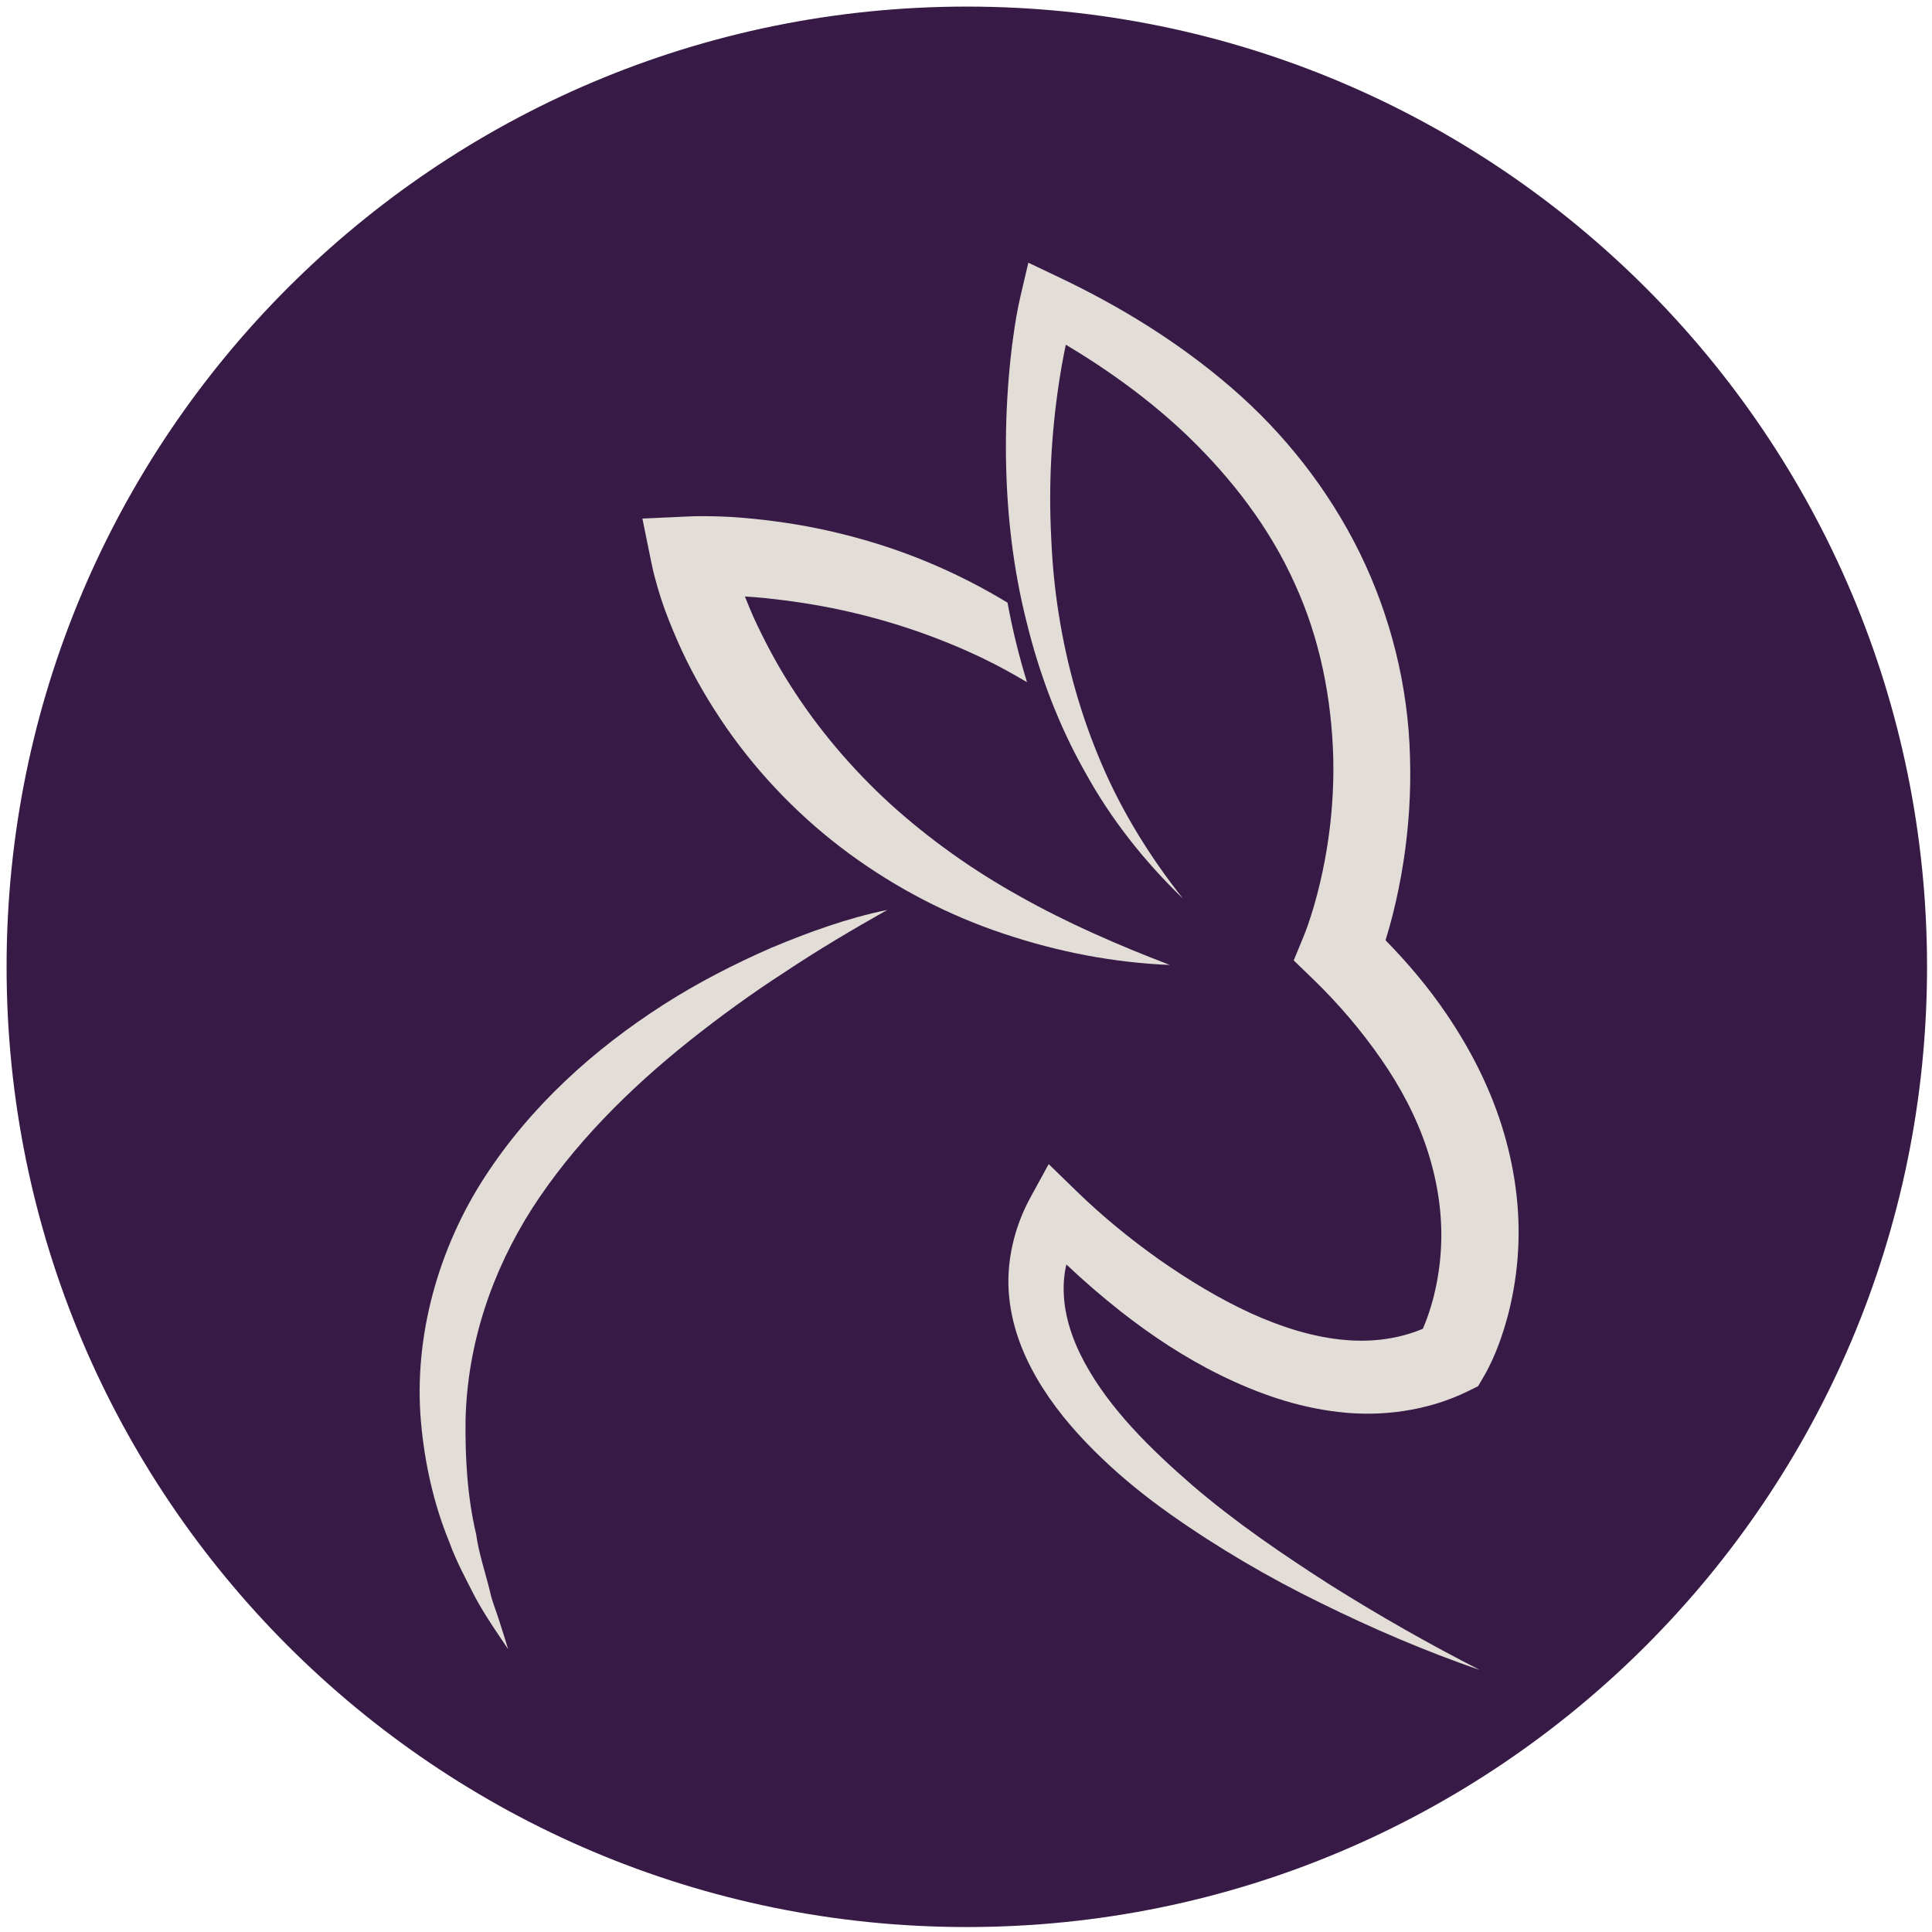
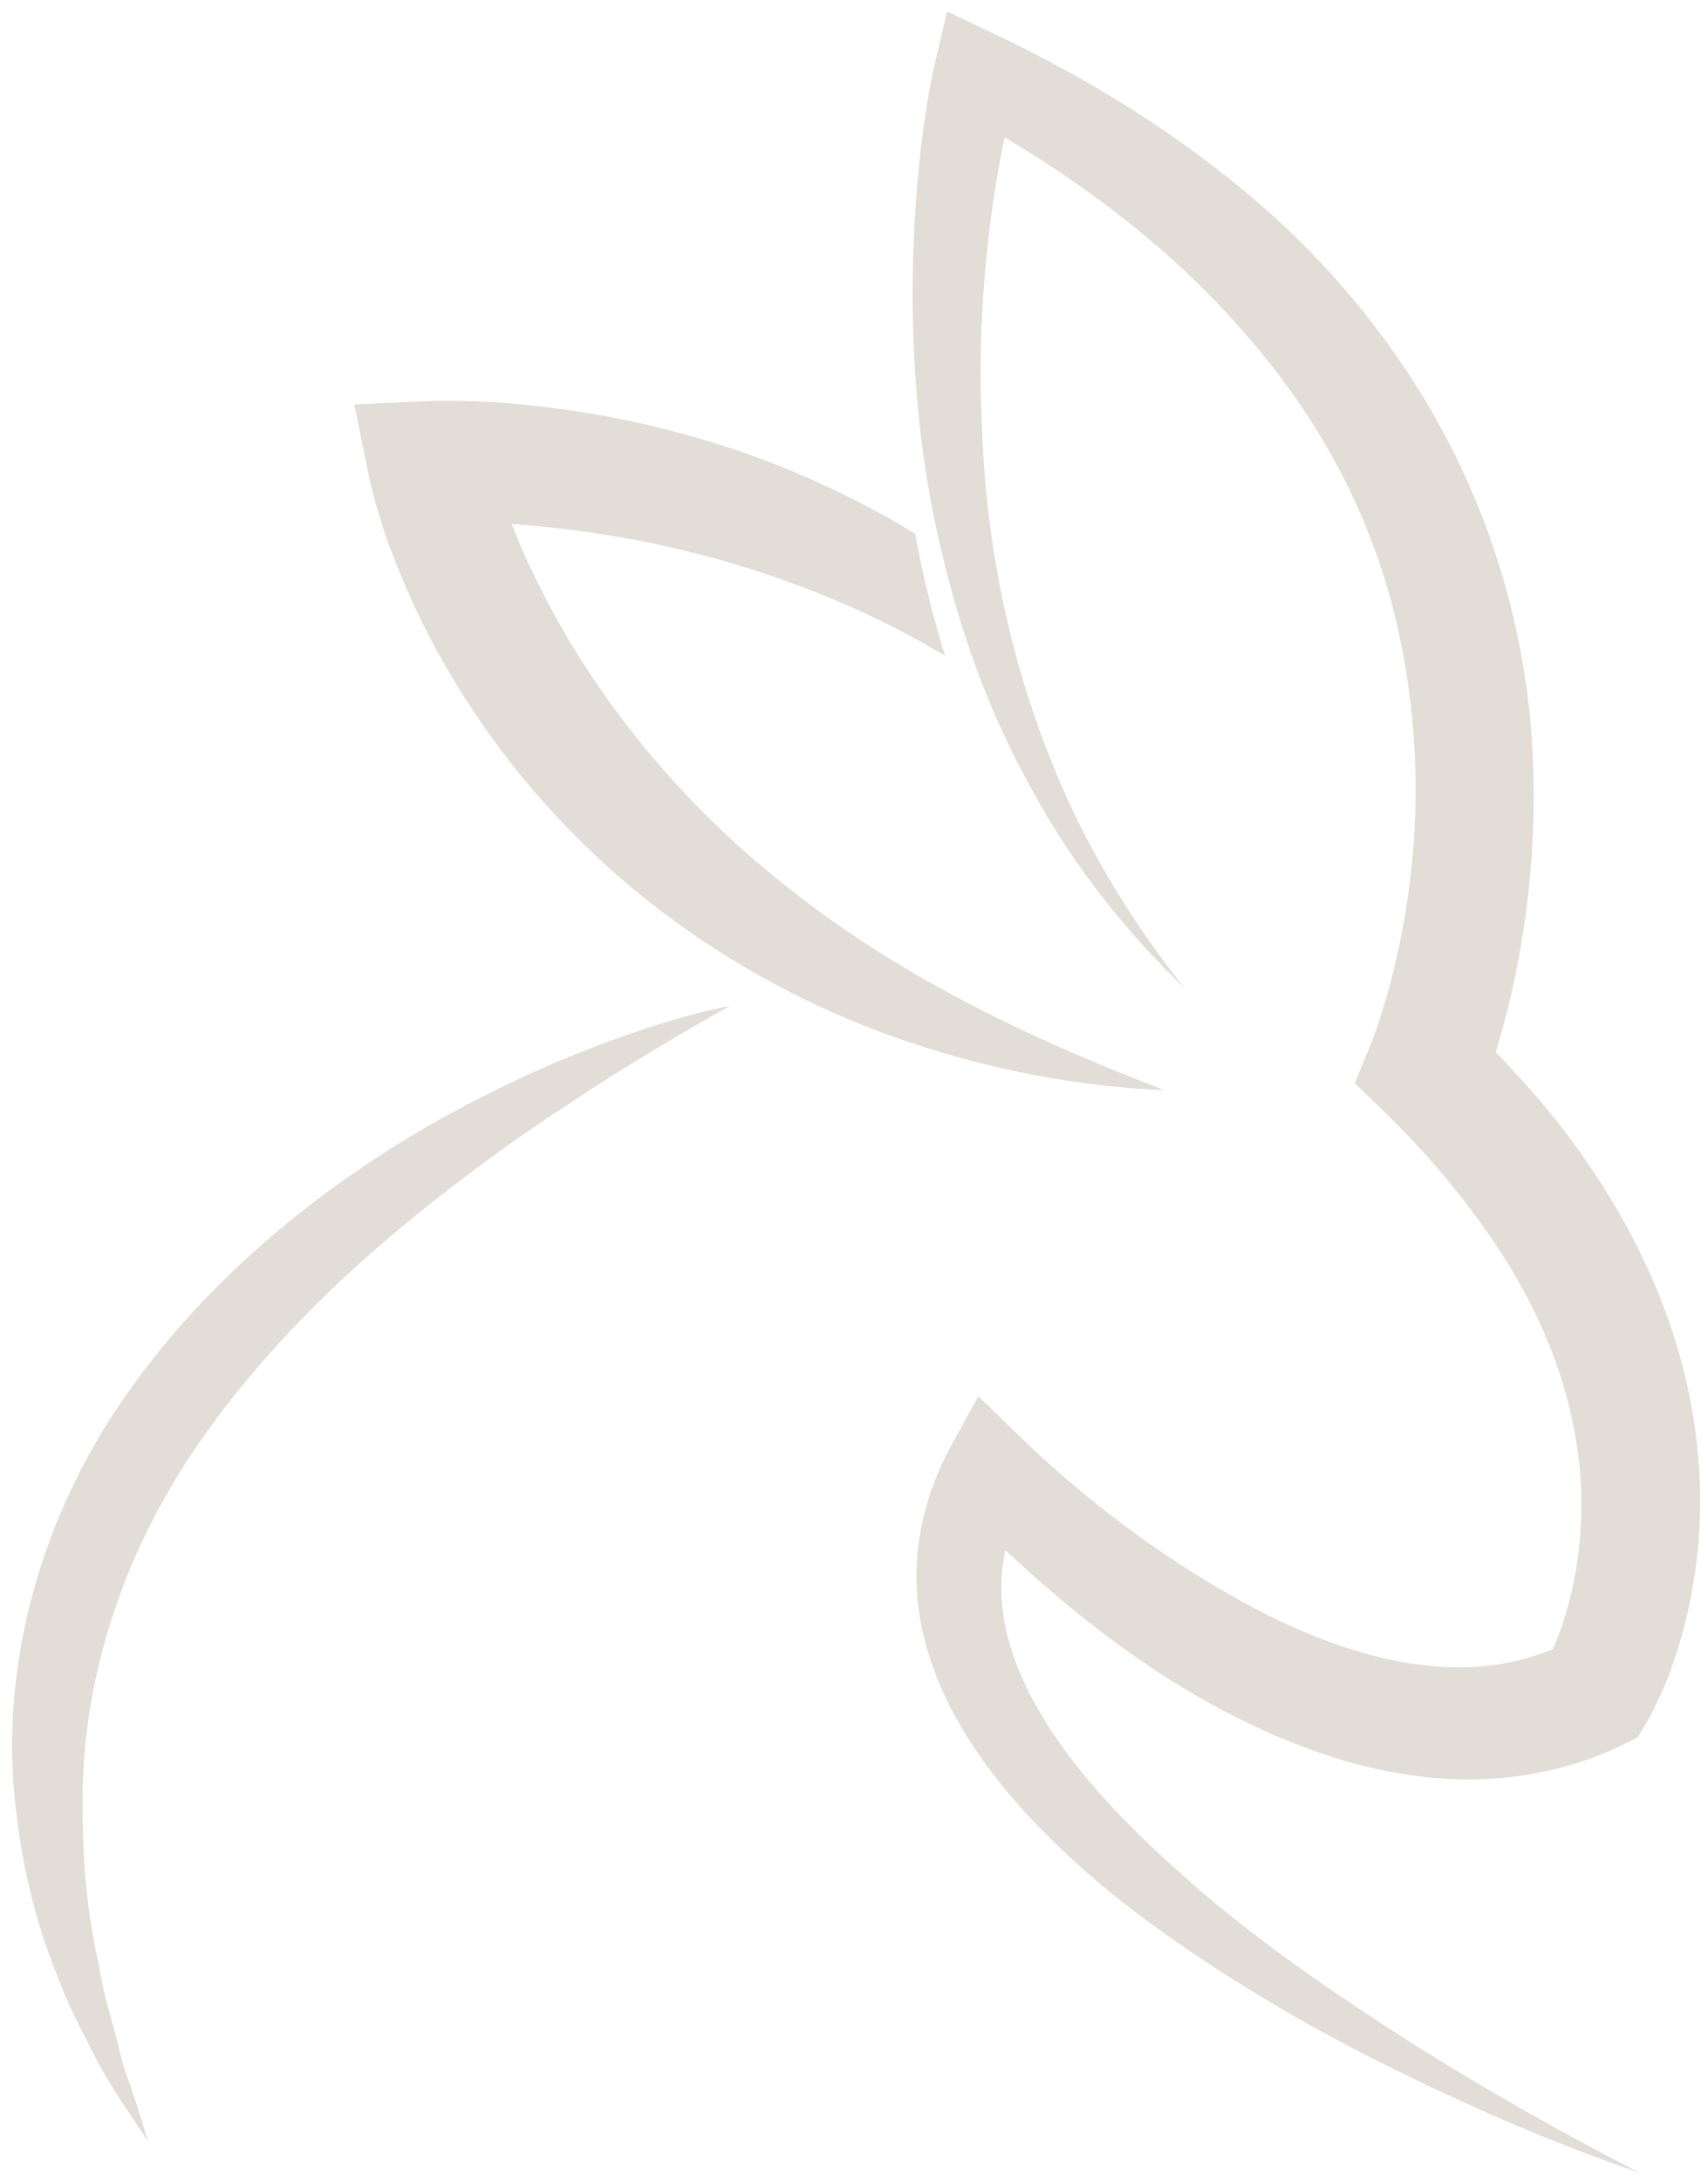
- <svg xmlns="http://www.w3.org/2000/svg" viewBox="163 163 1173 1173">
+ <svg xmlns="http://www.w3.org/2000/svg" viewBox="413 318 675 862">
  <defs>
    <clipPath id="clip-0">
      <path clip-rule="nonzero" d="M 167.00 167.00 L 1332.99 167.00 L 1332.99 1332.99 L 167.00 1332.99 Z M 167.00 167.00 " />
    </clipPath>
    <clipPath id="clip-1">
      <path clip-rule="nonzero" d="M 750 167.00 C 428.01 167.00 167.00 428.01 167.00 750 C 167.00 1071.98 428.01 1332.99 750 1332.99 C 1071.98 1332.99 1332.99 1071.98 1332.99 750 C 1332.99 428.01 1071.98 167.00 750 167.00 Z M 750 167.00 " />
    </clipPath>
    <clipPath id="clip-2">
      <path clip-rule="nonzero" d="M 773 322.43 L 1085.82 322.43 L 1085.82 1177 L 773 1177 Z M 773 322.43 " />
    </clipPath>
  </defs>
  <g clip-path="url(#clip-0)">
    <g clip-path="url(#clip-1)">
-       <path fill-rule="nonzero" fill="rgb(21.56%, 10.58%, 27.44%)" fill-opacity="1" d="M 167.00 167.00 L 1332.99 167.00 L 1332.99 1332.99 L 167.00 1332.99 Z M 167.00 167.00 " />
-     </g>
+ </g>
  </g>
  <g clip-path="url(#clip-2)">
    <path fill-rule="nonzero" fill="rgb(88.62%, 87.05%, 84.30%)" fill-opacity="1" d="M 799.70 869.78 L 817.18 886.76 C 832.10 901.27 849.51 915.53 867.03 927.90 C 884.76 940.28 903.17 951.45 922.19 960.20 C 941.18 968.86 960.93 975.05 980.16 976.60 C 996.69 977.98 1012.55 975.77 1026.88 969.76 C 1027.75 967.69 1028.62 965.54 1029.42 963.35 C 1031.09 958.82 1032.47 954.09 1033.68 949.32 C 1036.01 939.74 1037.47 929.87 1037.92 919.93 C 1038.89 900.05 1035.75 880.01 1029.45 860.77 C 1023.11 841.51 1013.43 823.10 1001.47 805.92 C 989.55 788.73 975.69 772.42 960.18 757.42 L 948.47 746.12 L 954.72 730.94 C 955.95 727.97 957.64 723.16 958.95 719.03 C 960.32 714.74 961.58 710.34 962.75 705.91 C 965.07 697.03 966.98 687.99 968.49 678.88 C 971.50 660.66 972.89 642.17 972.49 623.79 C 971.57 587.06 964.36 550.58 949.05 517.23 C 934 483.73 911.20 453.86 884.17 427.79 C 862.08 406.66 836.95 388.28 810.10 372.30 C 808.46 380.08 807.02 388.06 805.87 395.88 C 803.56 411.28 801.98 426.85 801.20 442.46 C 800.41 458.08 800.42 473.74 801.23 489.38 C 801.91 505.03 803.34 520.67 805.86 536.16 C 810.76 567.16 819.35 597.69 831.84 626.80 C 844.27 655.96 861.22 683.29 881.22 708.57 C 858.04 686.23 837.53 660.47 821.80 631.76 C 805.66 603.26 793.98 572.17 786.16 540.14 C 778.11 508.12 774.31 475.08 773.79 442.01 C 773.53 425.46 774.08 408.91 775.45 392.35 C 776.13 384.08 777.02 375.80 778.18 367.53 C 779.35 359.11 780.60 351.24 782.71 342.25 L 787.35 322.5 L 806.53 331.63 C 843.5 349.23 879.06 371.07 910.83 398.56 C 942.58 425.98 969.54 460.05 988.50 498.55 C 1007.39 537.05 1018.01 579.84 1019.07 622.58 C 1019.73 643.94 1018.34 665.29 1015.08 686.33 C 1013.44 696.85 1011.35 707.30 1008.74 717.70 C 1007.44 722.89 1006.00 728.07 1004.41 733.25 C 1004.34 733.46 1004.28 733.66 1004.22 733.86 C 1017.63 747.61 1030.25 762.40 1041.22 778.65 C 1055.19 799.18 1066.92 821.79 1074.66 846.15 C 1082.38 870.46 1086.20 896.43 1084.70 922.33 C 1083.97 935.26 1081.97 948.13 1078.75 960.76 C 1077.08 967.07 1075.17 973.32 1072.84 979.52 C 1071.64 982.60 1070.42 985.71 1068.99 988.79 L 1066.72 993.48 C 1065.86 995.17 1065.22 996.41 1063.80 998.84 L 1060.41 1004.62 L 1054.34 1007.62 C 1029.83 1019.69 1001.58 1023.36 975.81 1020.28 C 949.85 1017.33 926.02 1008.71 904.17 998 C 882.27 987.23 862.25 973.98 843.60 959.34 C 832.00 950.20 821.07 940.75 810.42 930.69 C 809.16 936.32 808.59 942.09 808.85 947.96 C 809.28 962.08 814.10 976.75 821.68 990.60 C 836.91 1018.60 861.52 1042.76 887.14 1064.98 C 913.08 1087.19 941.66 1106.71 970.84 1125.39 C 1000.19 1143.82 1030.45 1161.08 1061.55 1176.96 C 1028.50 1165.58 996.27 1151.74 964.78 1136.20 C 933.21 1120.76 902.70 1102.94 873.58 1082.38 C 859.03 1072.08 844.98 1060.85 831.87 1048.25 C 818.75 1035.69 806.37 1021.86 796.12 1005.77 C 785.95 989.78 777.69 971.10 775.69 950.32 C 773.59 929.58 778.80 907.99 788.54 890.18 L 799.70 869.78 " />
  </g>
  <path fill-rule="nonzero" fill="rgb(88.62%, 87.05%, 84.30%)" fill-opacity="1" d="M 457.10 877.93 C 485.17 834.57 523.70 799.99 565.63 773.11 C 586.65 759.60 608.85 748.28 631.48 738.37 C 654.29 728.87 677.53 720.38 701.69 715.47 C 680.28 727.5 659.49 739.87 639.44 753.23 C 619.23 766.27 599.89 780.38 581.34 795.13 C 544.37 824.67 511.02 858.10 486.18 896.52 C 461.60 935 446.78 978.87 445.66 1024.93 C 445.39 1047.83 446.64 1071.41 452.09 1094.53 C 453.73 1106.38 457.70 1117.66 460.53 1129.44 C 461.79 1135.40 464.21 1140.93 466.01 1146.75 C 467.83 1152.57 469.78 1158.36 471.52 1164.30 C 464.71 1154.17 457.61 1143.98 451.70 1133.11 C 446.10 1122.10 440.06 1111.14 435.83 1099.35 C 426.30 1076.17 420.74 1051.14 418.52 1025.59 C 414.21 974.26 429.15 921.13 457.10 877.93 " />
  <path fill-rule="nonzero" fill="rgb(88.62%, 87.05%, 84.30%)" fill-opacity="1" d="M 604.12 604.98 C 593.89 590.16 584.67 574.55 577.03 558.12 C 573.25 549.87 569.70 541.48 566.55 532.87 C 564.98 528.56 563.59 524.16 562.26 519.67 L 560.38 512.82 C 559.74 510.38 559.25 508.38 558.57 505.08 L 553.03 477.84 L 580.64 476.58 C 586.09 476.33 590.06 476.35 594.61 476.42 C 599.01 476.5 603.37 476.66 607.71 476.92 C 616.37 477.49 624.96 478.34 633.49 479.51 C 650.56 481.73 667.41 485.18 683.96 489.76 C 715.87 498.47 746.52 511.78 774.72 528.92 C 776.25 537.33 778.03 545.67 780.11 553.96 C 782.02 561.77 784.17 569.52 786.55 577.19 C 777.88 572.05 769.08 567.19 760.05 562.83 C 732.33 549.51 703.14 539.70 673.24 533.25 C 658.28 530.05 643.14 527.76 628 526.17 C 623.75 525.73 619.51 525.41 615.27 525.15 C 616.96 529.48 618.76 533.80 620.65 538.07 C 627.17 552.14 634.43 565.97 642.88 579.13 C 659.63 605.53 680.15 629.69 703.58 651.17 C 727.17 672.48 753.56 691.33 782.23 707.22 C 810.82 723.32 841.44 736.67 873.26 748.87 C 839.20 747.48 805.17 740.92 772.21 729.84 C 739.22 718.85 707.57 702.51 678.87 681.51 C 650.17 660.49 624.73 634.52 604.12 604.98 " />
</svg>
